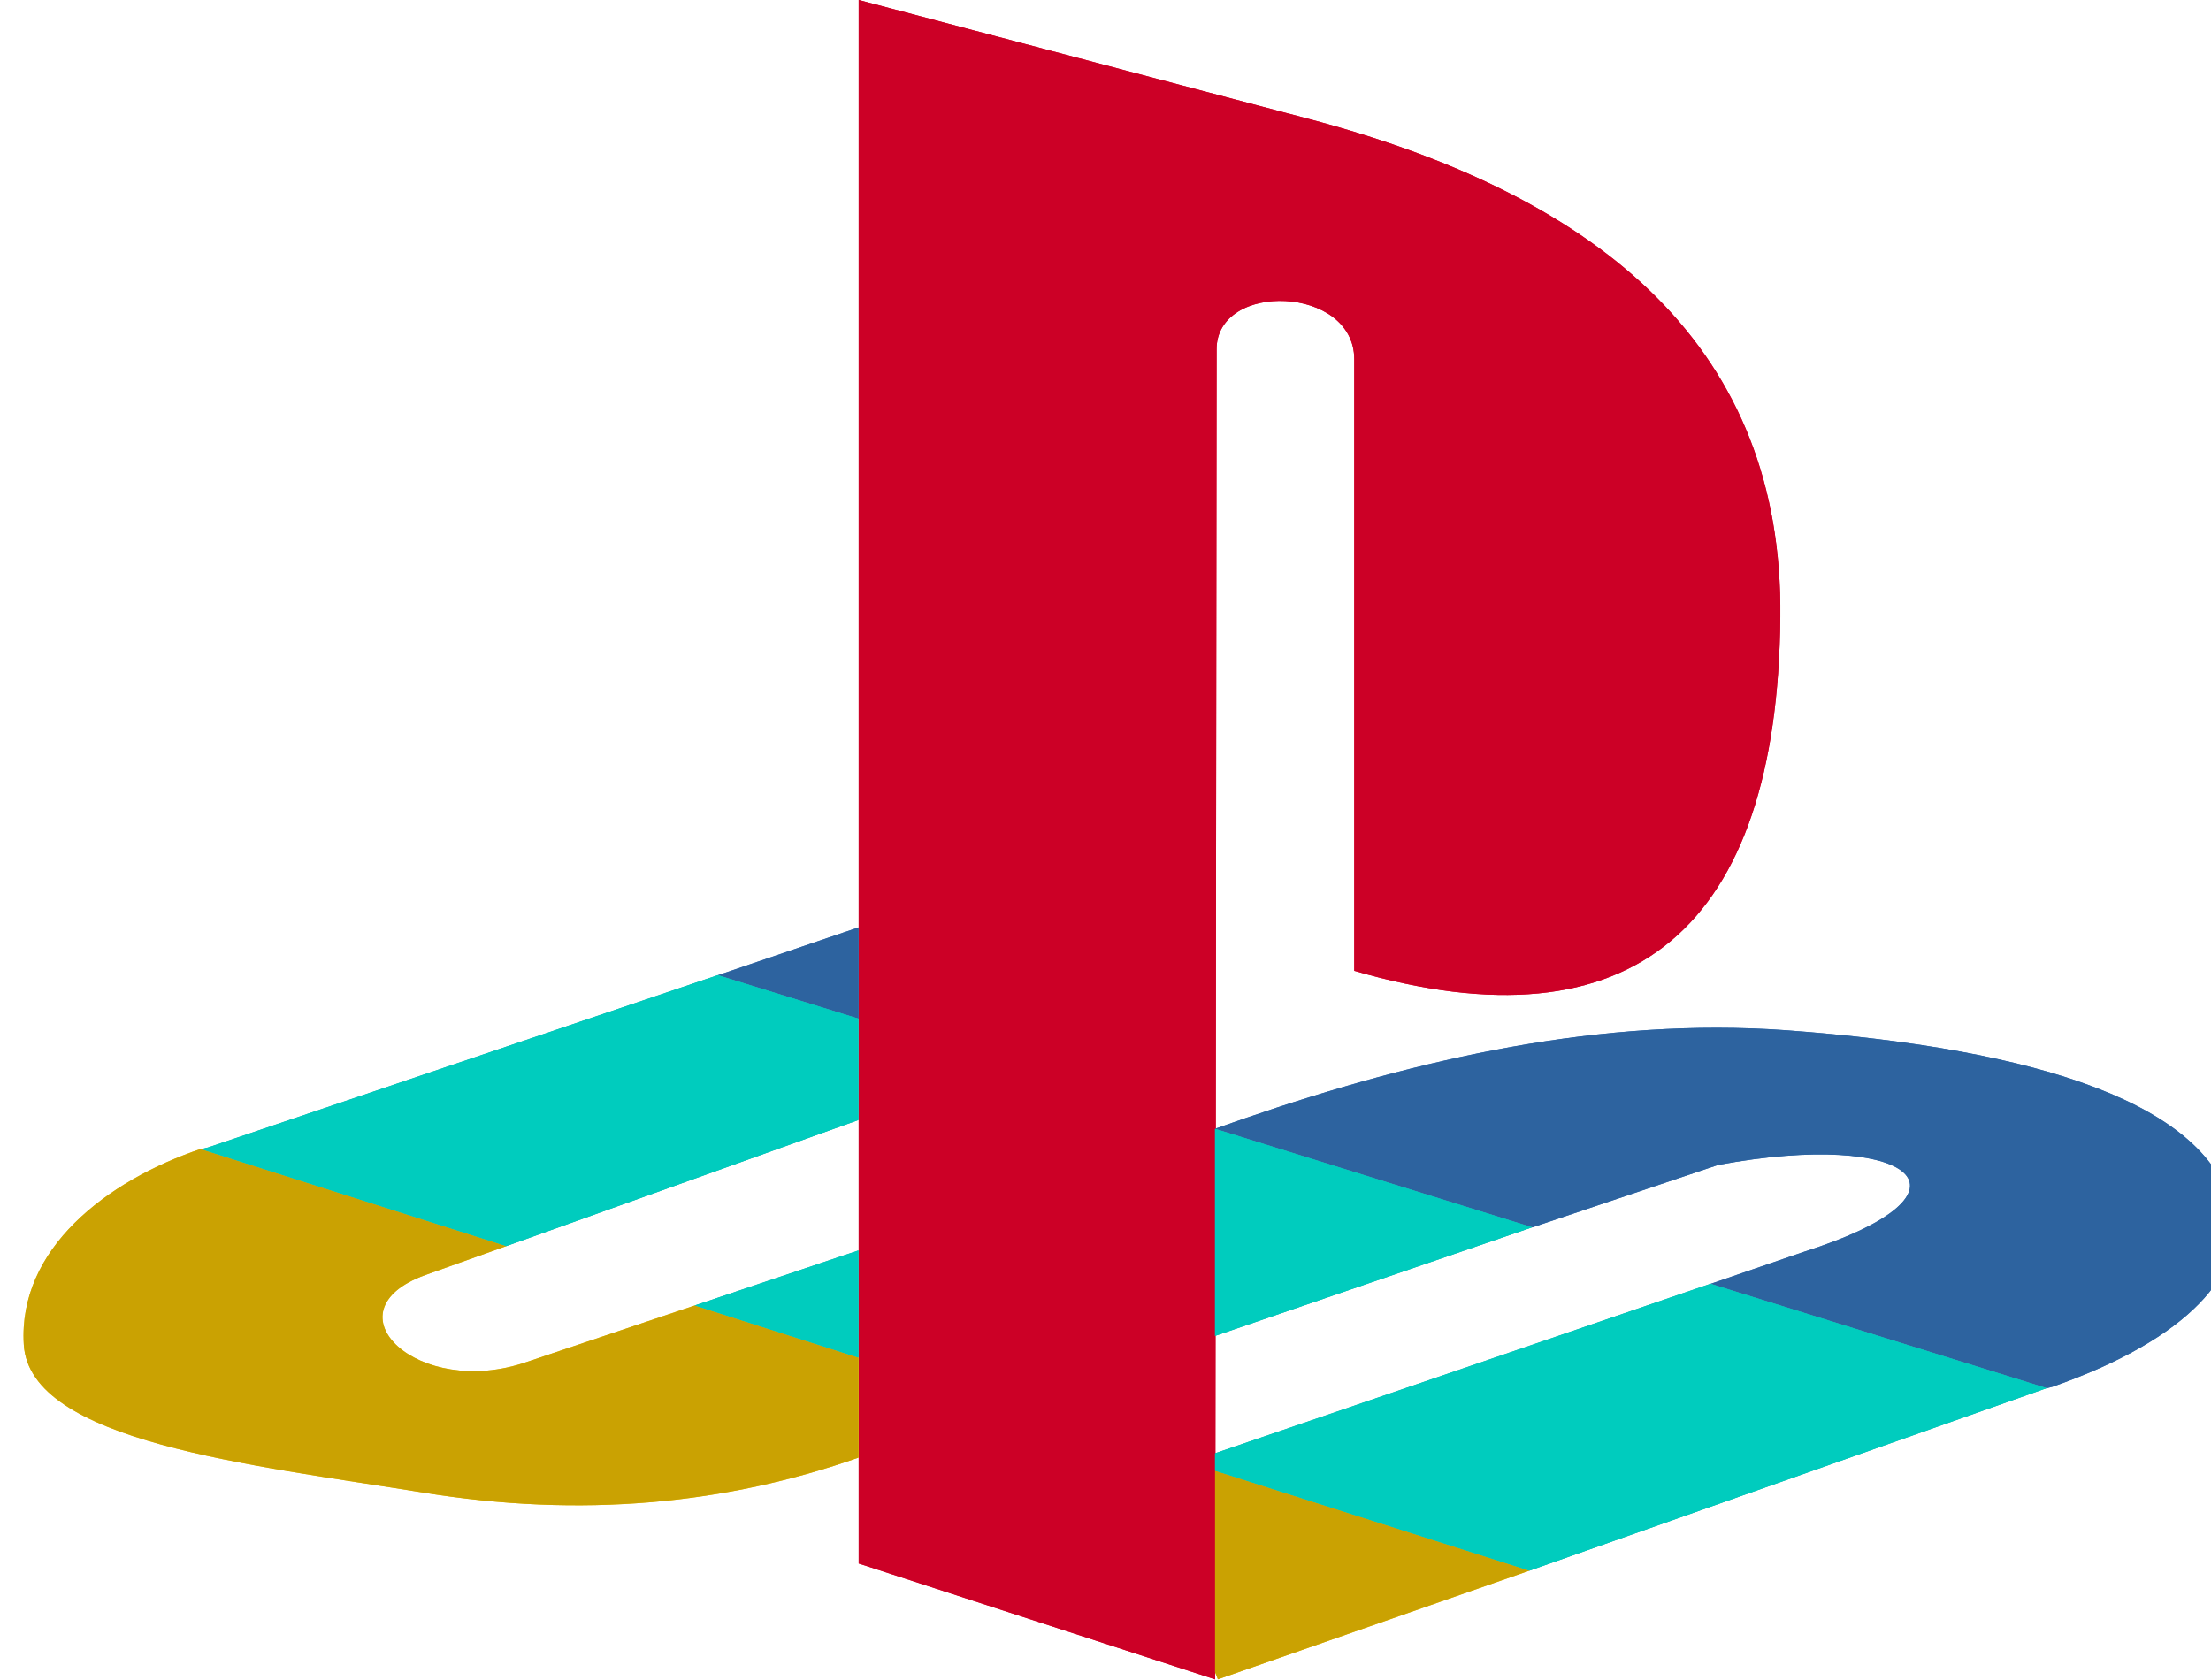
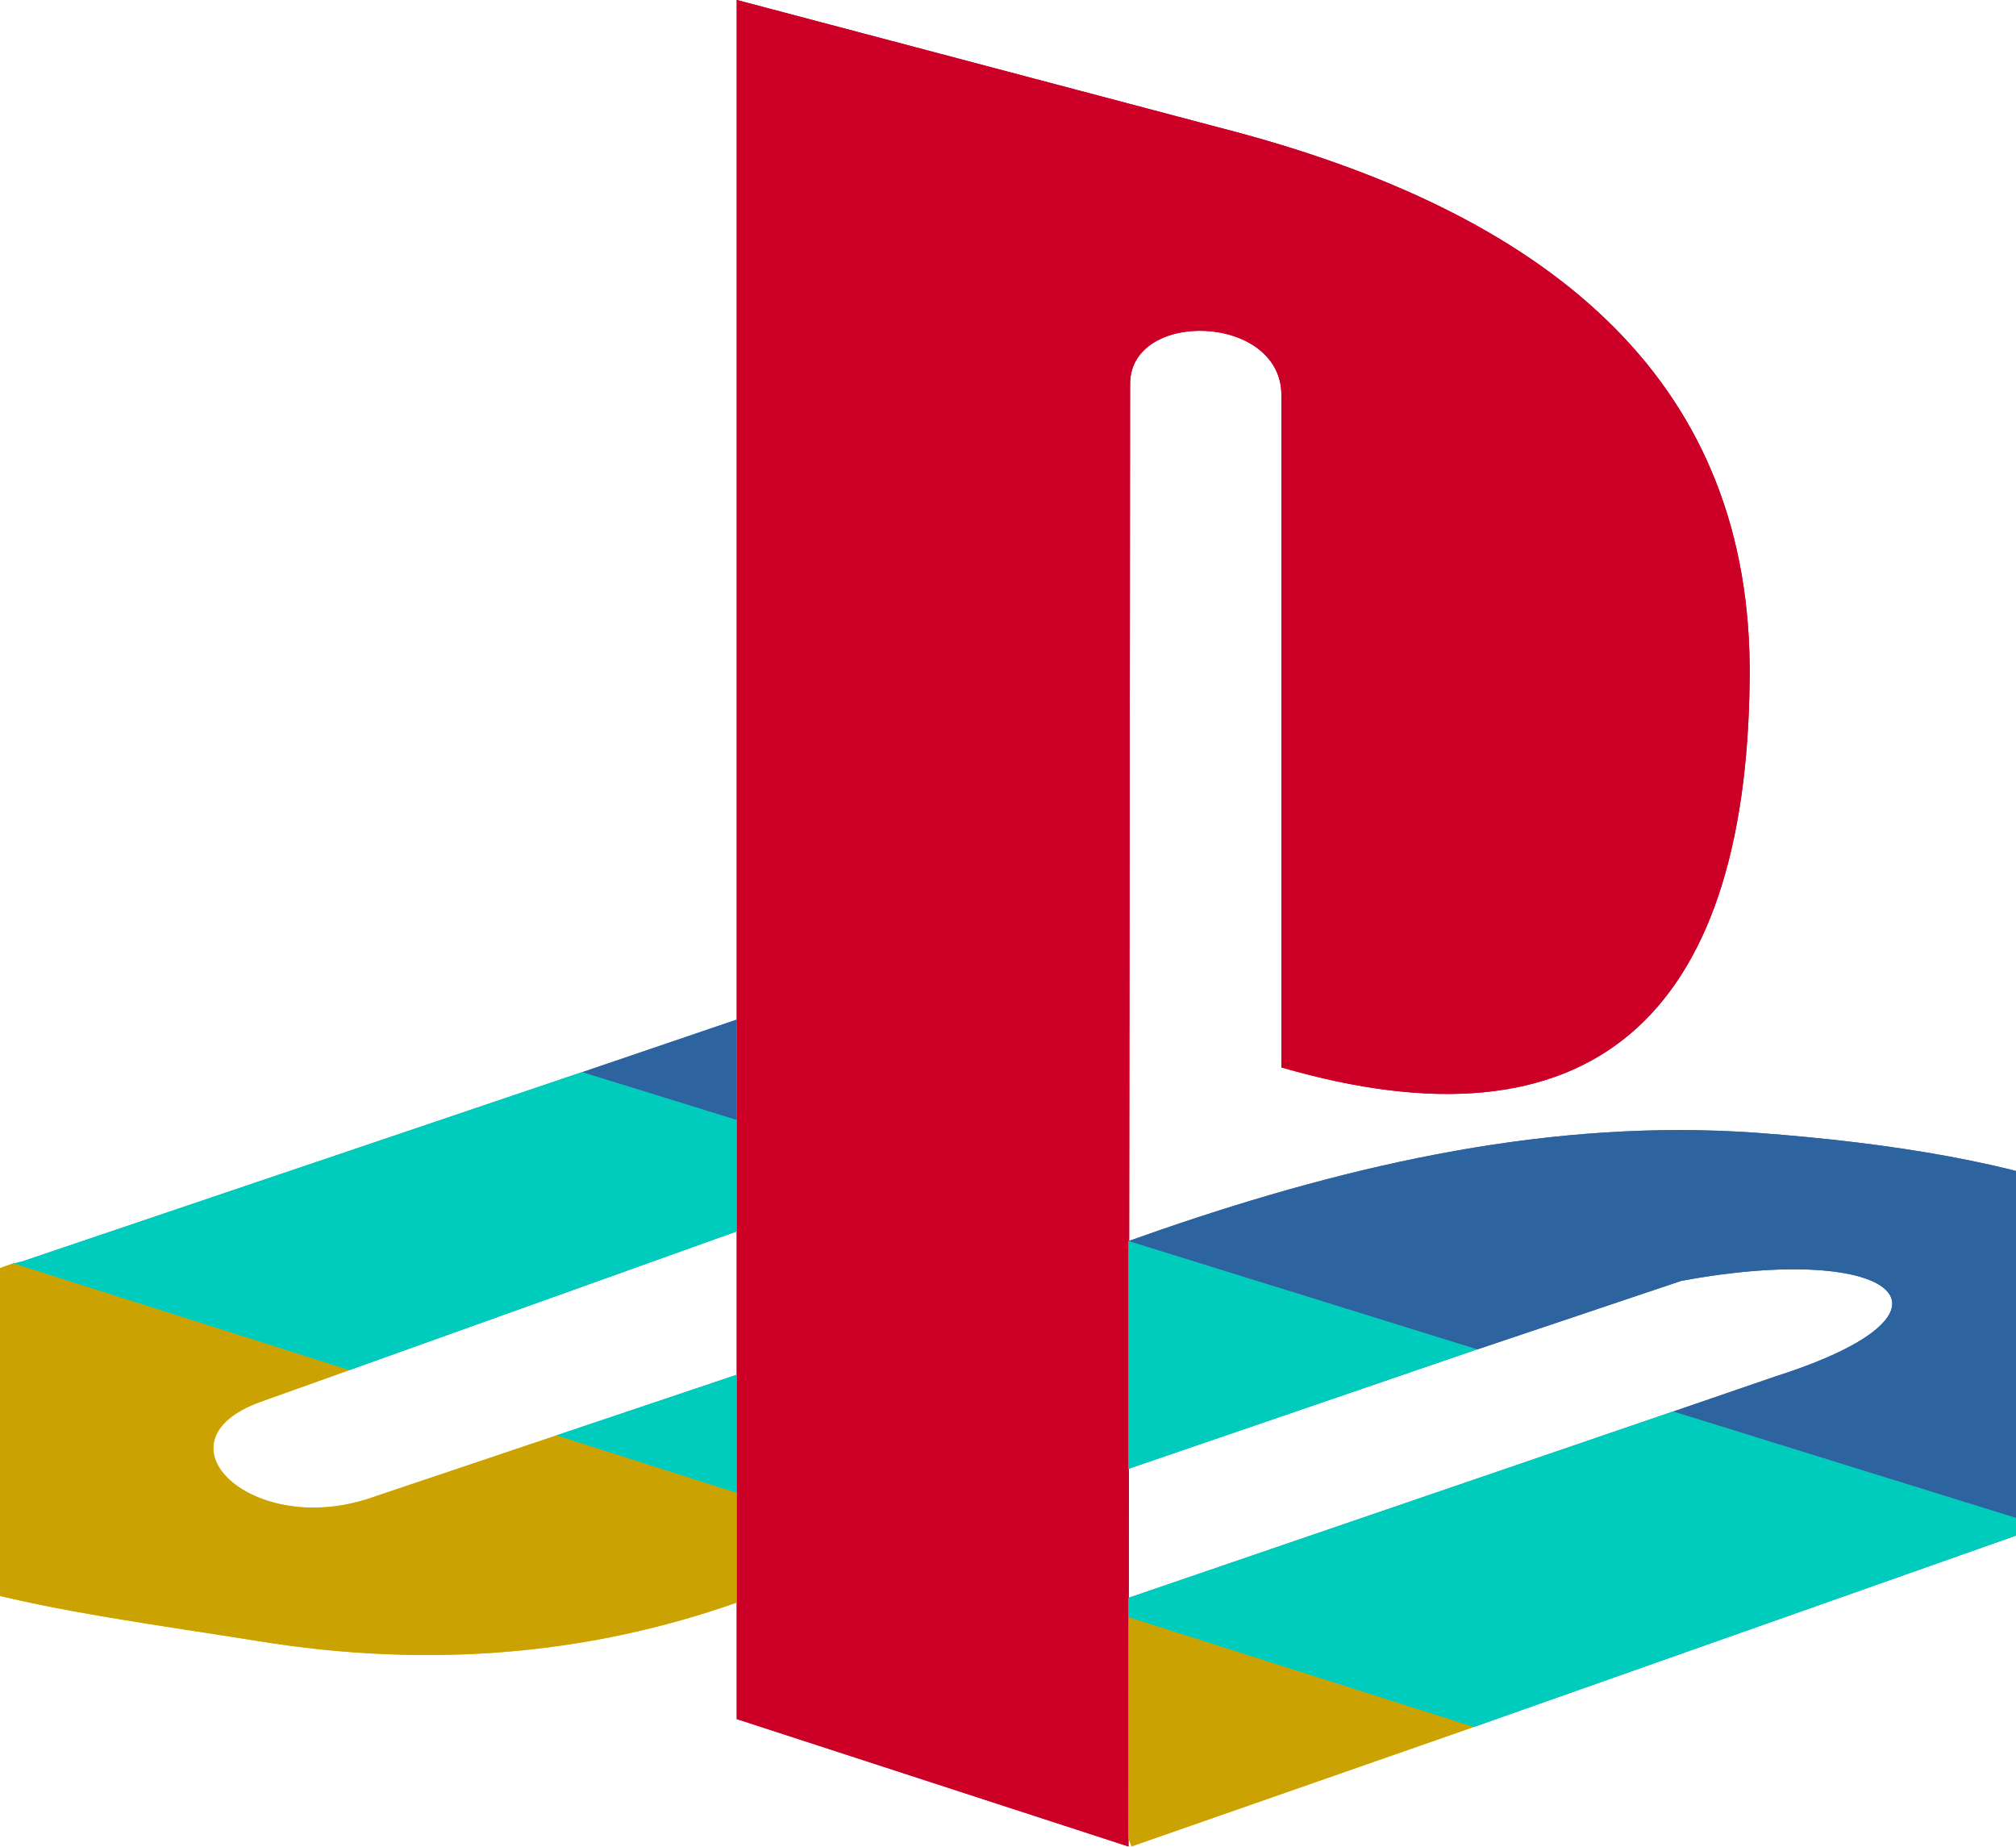
- <svg xmlns="http://www.w3.org/2000/svg" width="16" height="12.156" enable-background="new 0 0 612.092 560.54" overflow="visible" version="1.0" viewBox="0 0 72.951 66.807">
+ <svg xmlns="http://www.w3.org/2000/svg" version="1.0" viewBox="0 0 72.951 66.807">
  <g transform="translate(-61.686 -312.87)" clip-rule="evenodd" fill-rule="evenodd" stroke-width=".123">
    <path d="m102.58 326.76-0.058 52.915-14.177-4.611v-62.196l18.097 4.785c11.584 3.113 18.673 9.165 18.557 19.771-0.115 12.336-5.821 17.292-16.944 14.064v-24.325c0-2.94-5.475-3.112-5.475-0.403z" fill="#de0029" />
    <path d="m81.827 364.8-6.686 2.249c-4.323 1.499-8.011-2.017-4.034-3.459l3.227-1.152-12.161-3.863c-3.746 1.269-7.262 3.978-7.031 7.782 0.231 3.861 9.048 4.784 15.849 5.88 6.339 1.037 12.103 0.461 17.348-1.384v-3.978zm20.805 14.872 12.391-4.324-12.506-3.977v8.011z" fill="#f3c202" />
    <path d="m135.6 368.09 0.23-0.058c5.418-1.902 7.723-4.554 7.147-7.032-0.922-4.15-7.55-6.399-17.751-7.148-7.319-0.518-14.523 1.095-21.554 3.516l-1.153 0.404 12.622 3.92 7.377-2.479c7.723-1.441 10.836 1.095 3.401 3.459l-3.689 1.267zm-47.259-18.33-5.591 1.902 5.591 1.729z" fill="#326db3" />
    <path d="m115.02 375.35 20.575-7.262-13.371-4.151-19.71 6.744v0.693zm-26.684-12.739-6.513 2.19 6.513 2.075zm14.177 3.402v-8.243l12.622 3.92zm-28.183-3.574 14.005-5.015v-4.035l-5.591-1.729-20.287 6.859c-0.058 0-0.173 0.057-0.288 0.057z" fill="#00aa9e" />
    <path d="m102.58 326.76-0.058 52.915-14.177-4.611v-62.196l18.097 4.785c11.584 3.113 18.673 9.165 18.557 19.771-0.115 12.336-5.821 17.292-16.944 14.064v-24.325c0-2.94-5.475-3.112-5.475-0.403z" fill="#cc0026" />
    <path d="m81.827 364.8-6.686 2.249c-4.323 1.499-8.011-2.017-4.034-3.459l3.227-1.152-12.161-3.863c-3.746 1.269-7.262 3.978-7.031 7.782 0.231 3.861 9.048 4.784 15.849 5.88 6.339 1.037 12.103 0.461 17.348-1.384v-3.978zm20.805 14.872 12.391-4.324-12.506-3.977v8.011z" fill="#caa202" />
    <path d="m135.6 368.09 0.23-0.058c5.418-1.902 7.723-4.554 7.147-7.032-0.922-4.15-7.55-6.399-17.751-7.148-7.319-0.518-14.523 1.095-21.554 3.516l-1.153 0.404 12.622 3.92 7.377-2.479c7.723-1.441 10.836 1.095 3.401 3.459l-3.689 1.267zm-47.259-18.33-5.591 1.902 5.591 1.729z" fill="#2d639f" />
    <path d="m115.02 375.35 20.575-7.262-13.371-4.151-19.71 6.744v0.693zm-26.684-12.739-6.513 2.19 6.513 2.075zm14.177 3.402v-8.243l12.622 3.92zm-28.183-3.574 14.005-5.015v-4.035l-5.591-1.729-20.287 6.859c-0.058 0-0.173 0.057-0.288 0.057z" fill="#00ccbe" />
  </g>
</svg>
